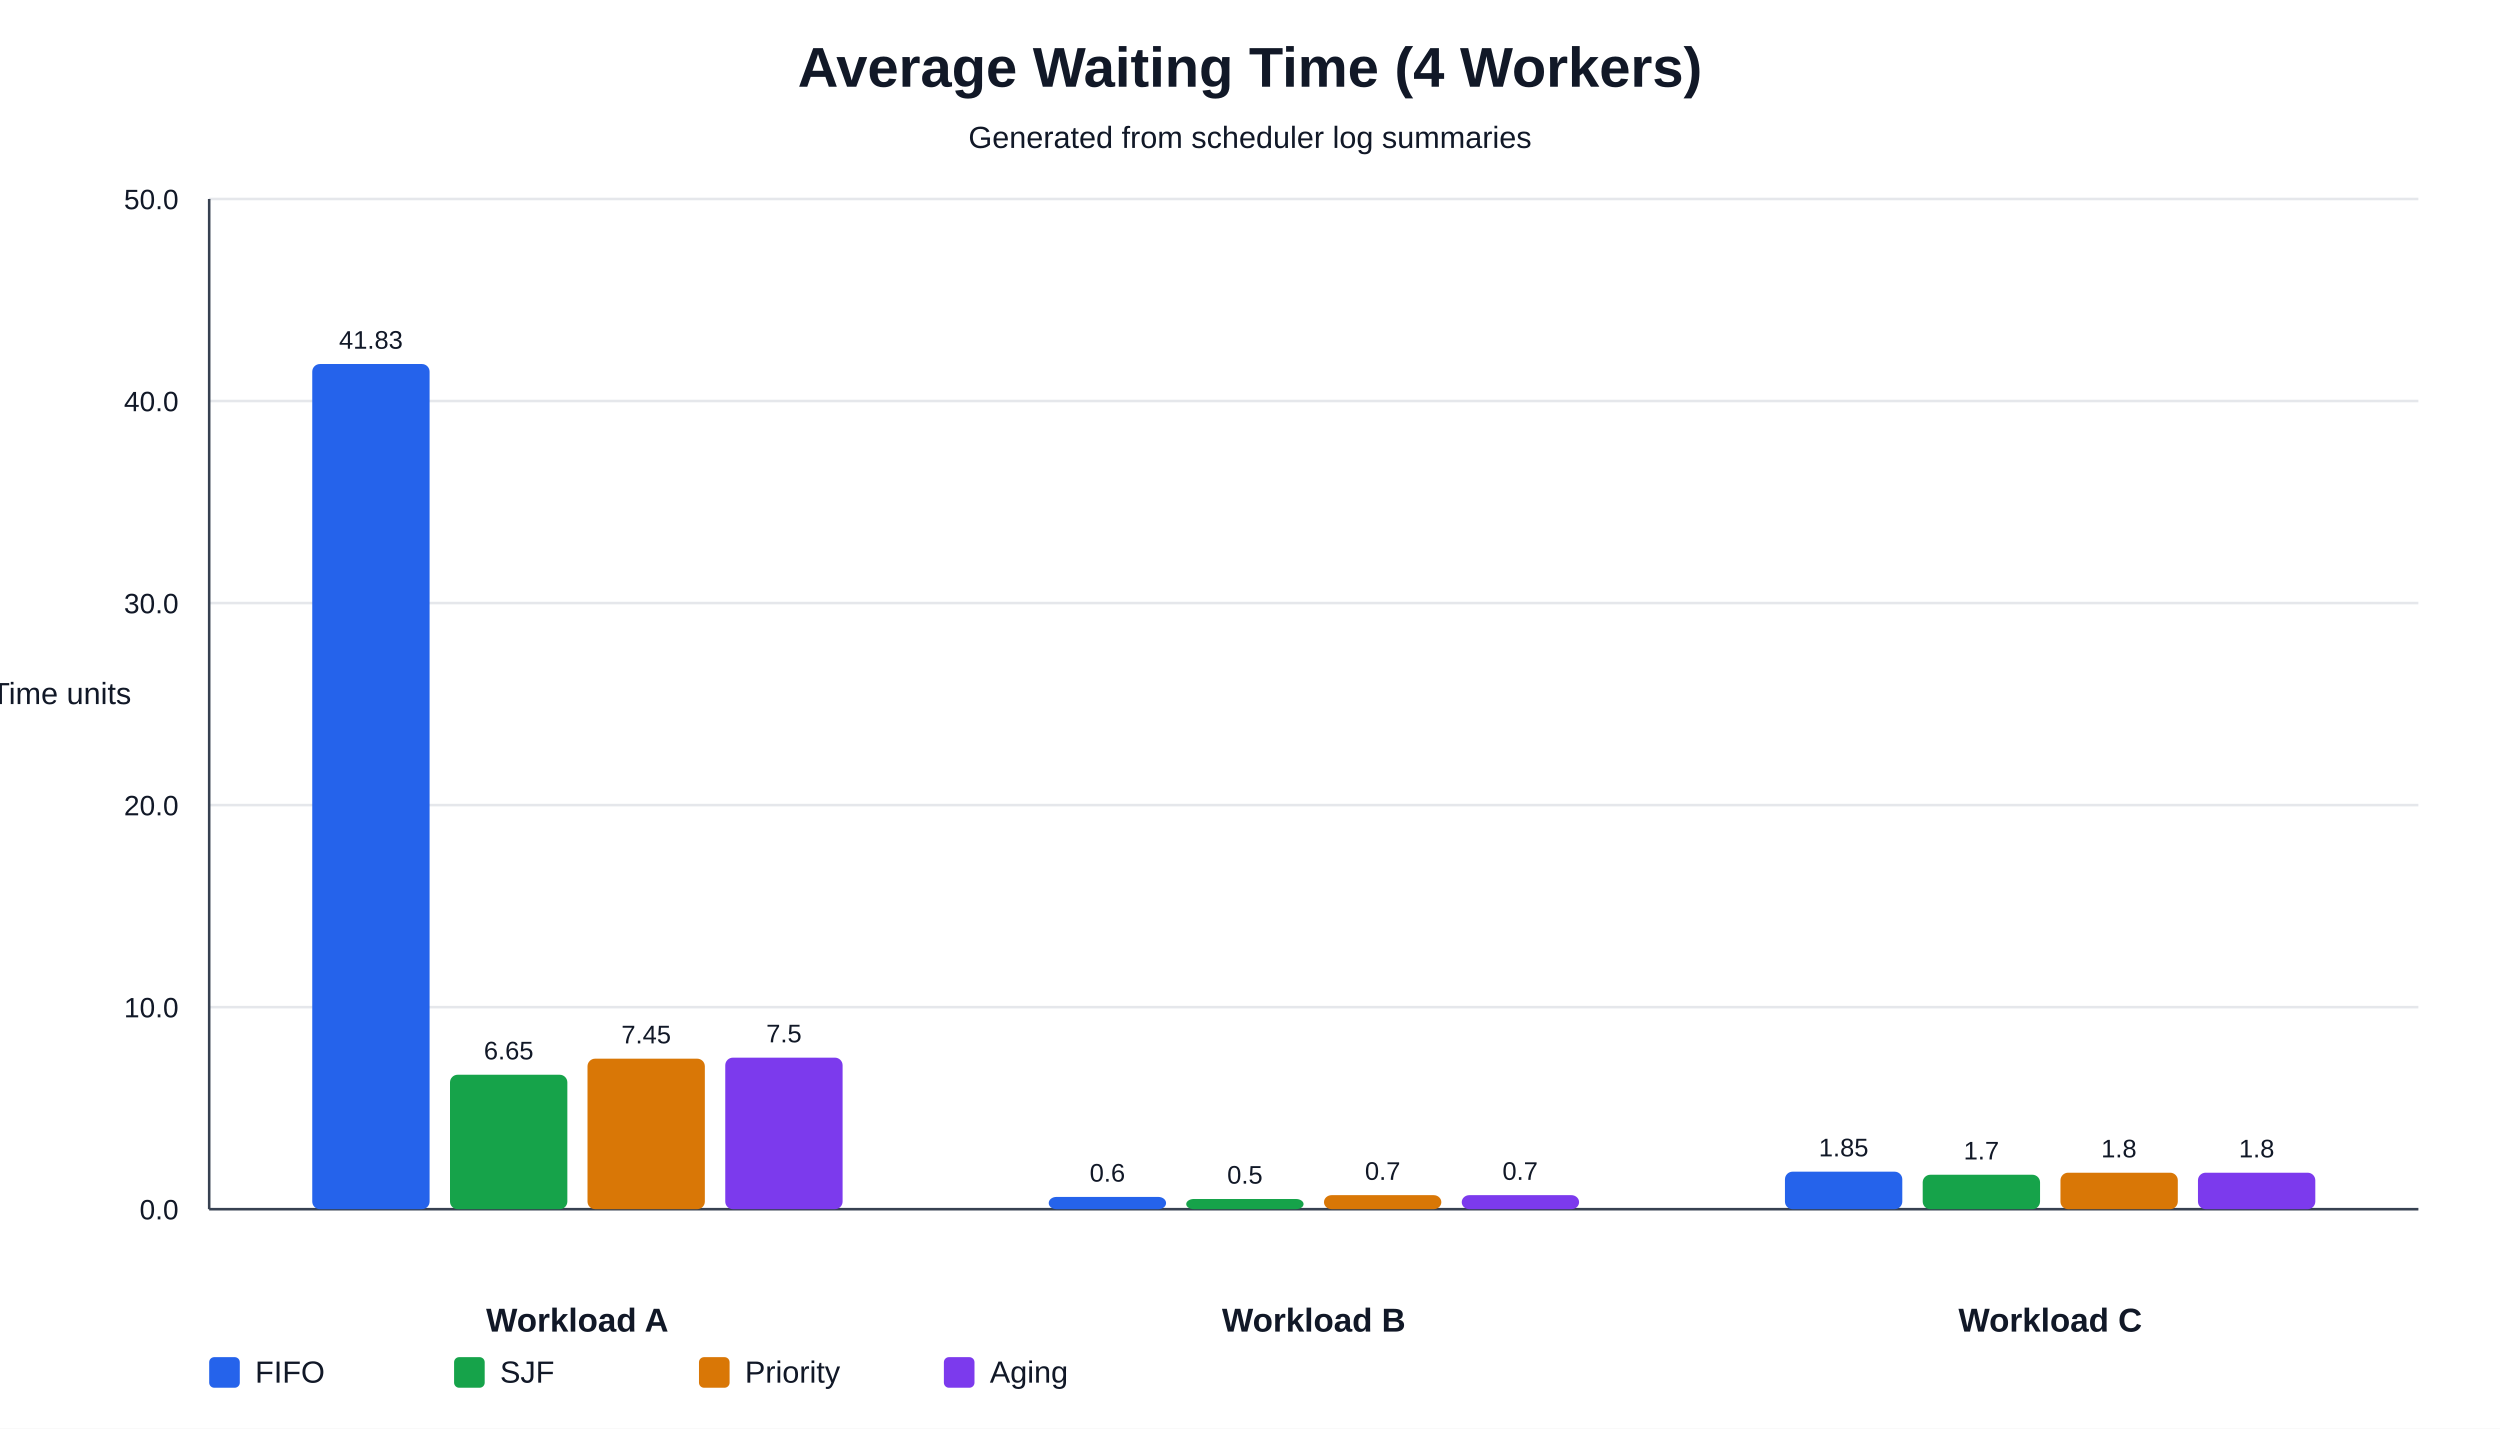
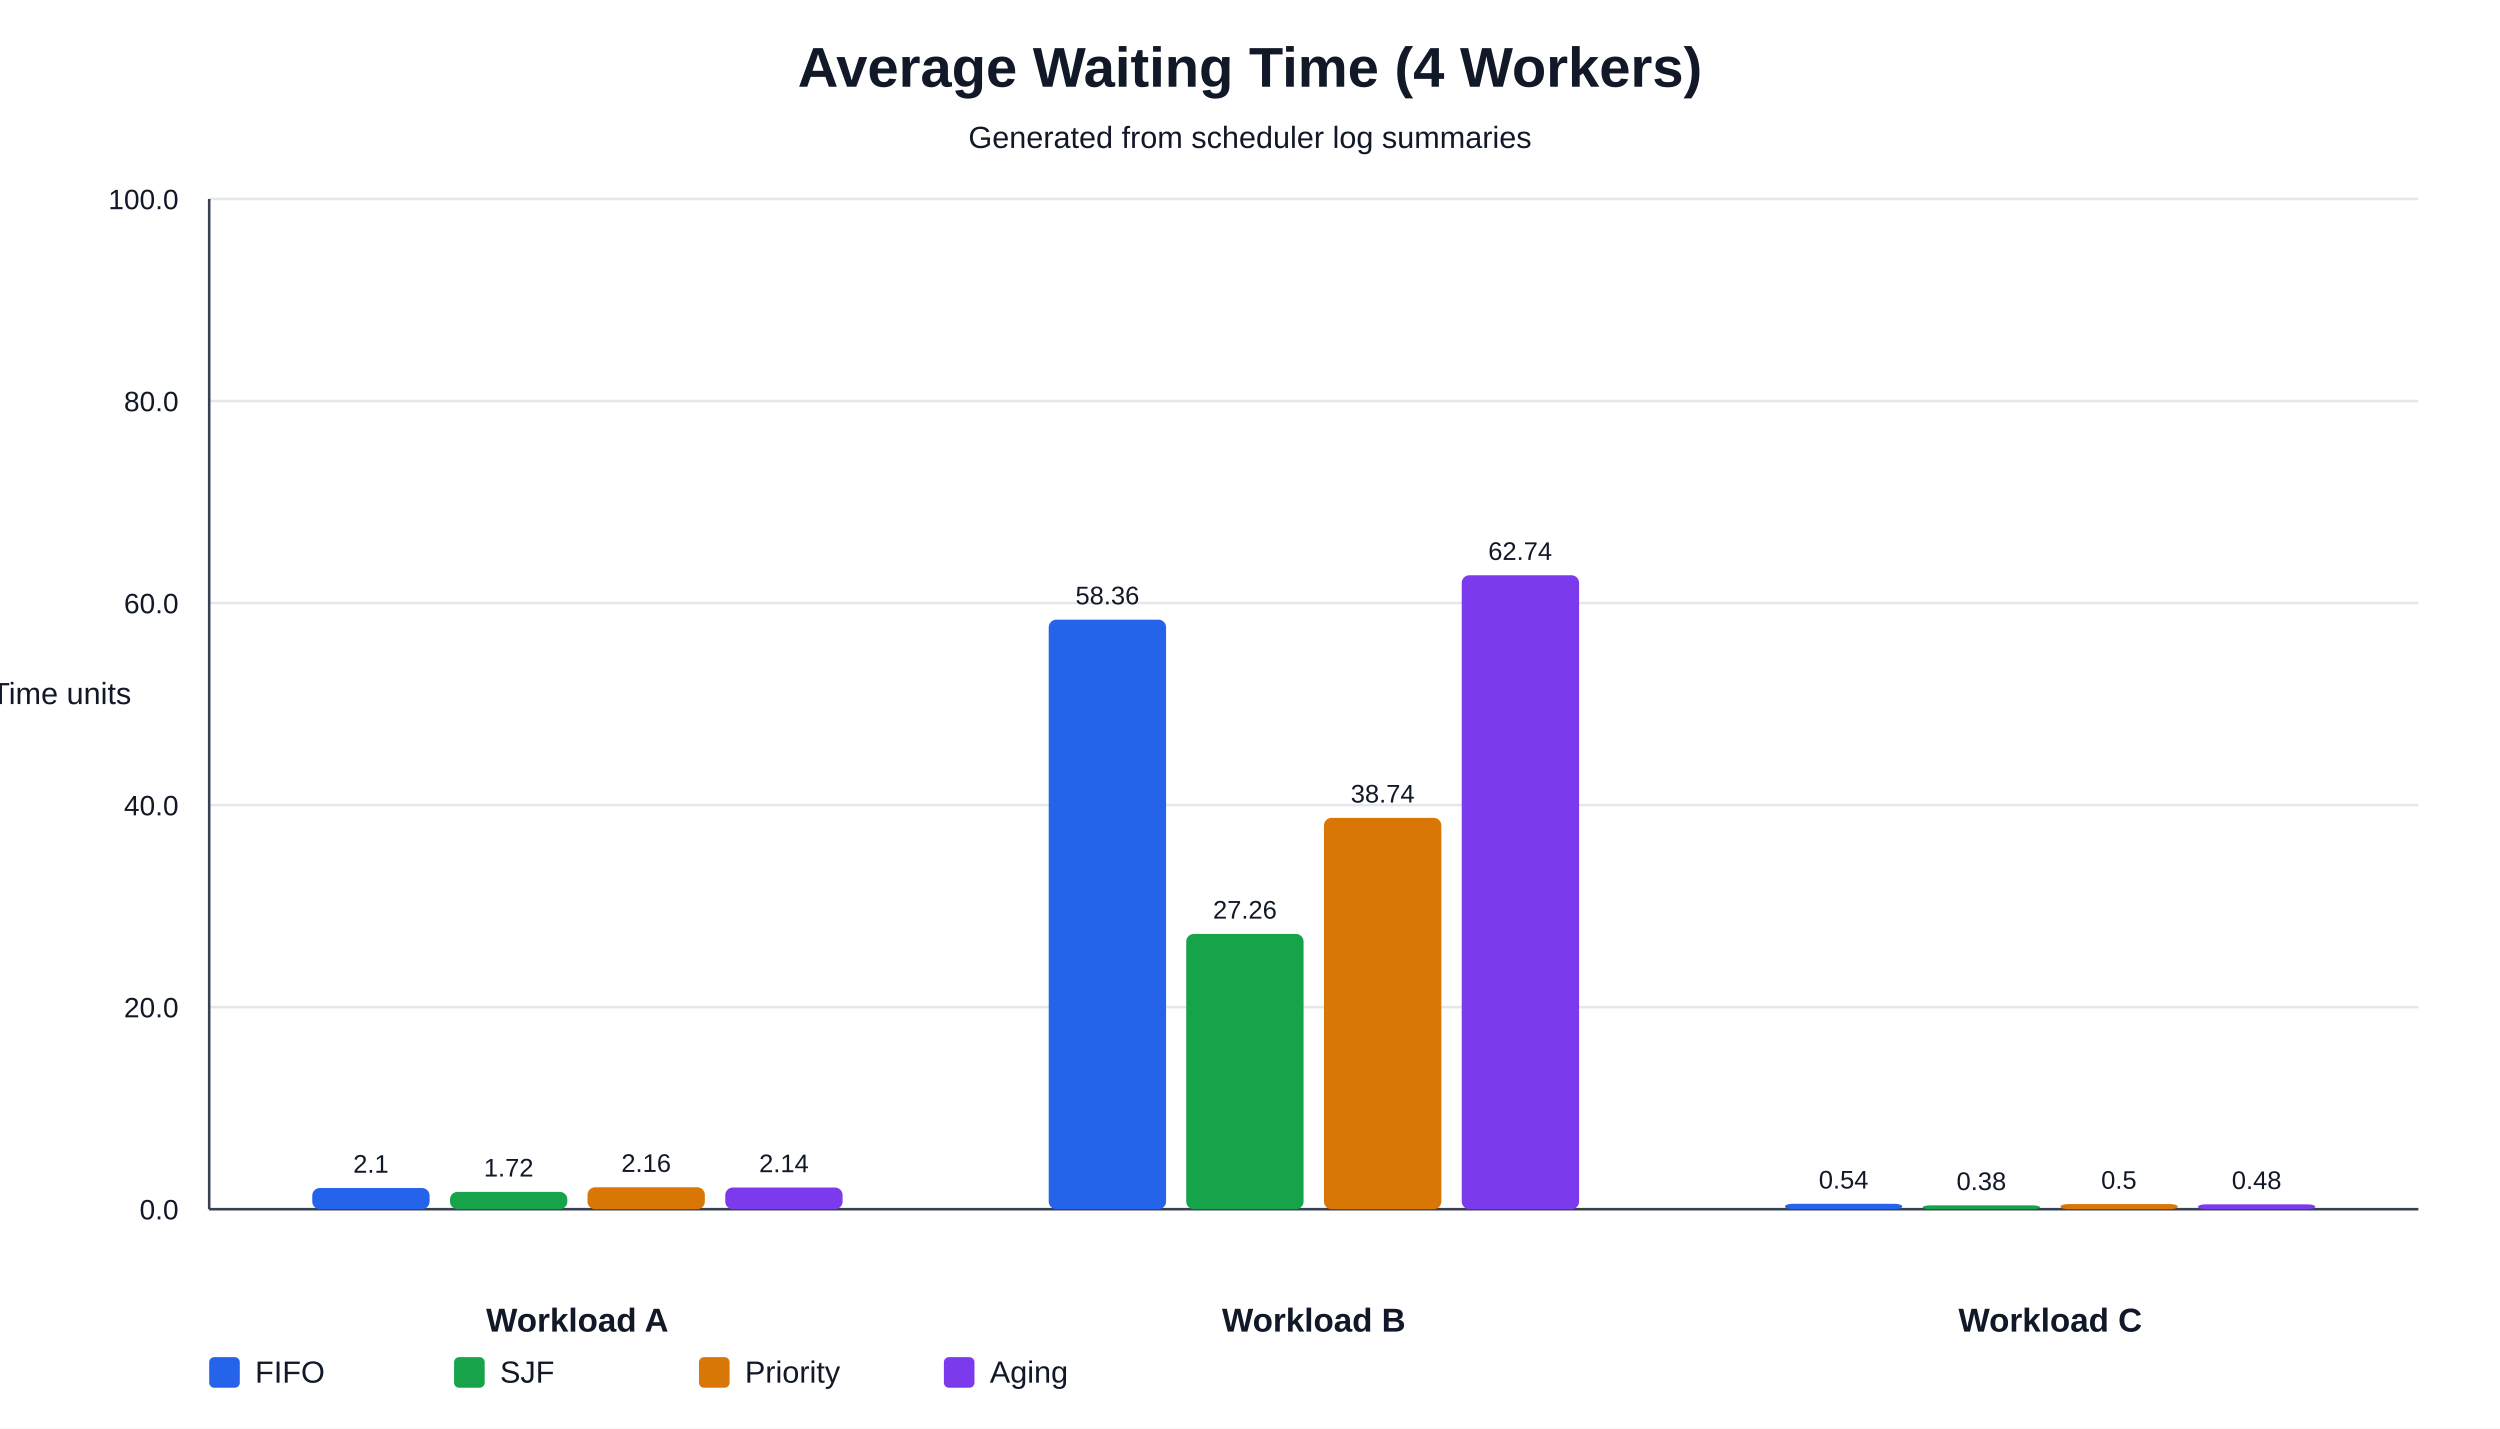
<svg xmlns="http://www.w3.org/2000/svg" width="980" height="560" viewBox="0 0 980 560">
  <rect width="100%" height="100%" fill="#ffffff" />
  <text x="490.0" y="34.0" font-family="Arial, sans-serif" font-size="22" font-weight="700" text-anchor="middle" fill="#111827">Average Waiting Time (4 Workers)</text>
  <text x="490.0" y="58.0" font-family="Arial, sans-serif" font-size="12" font-weight="400" text-anchor="middle" fill="#111827">Generated from scheduler log summaries</text>
  <line x1="82" y1="474.0" x2="948" y2="474.0" stroke="#e5e7eb" />
  <text x="70.0" y="478.0" font-family="Arial, sans-serif" font-size="11" font-weight="400" text-anchor="end" fill="#111827">0.0</text>
  <line x1="82" y1="394.8" x2="948" y2="394.8" stroke="#e5e7eb" />
-   <text x="70.0" y="398.8" font-family="Arial, sans-serif" font-size="11" font-weight="400" text-anchor="end" fill="#111827">10.0</text>
+   <text x="70.0" y="398.8" font-family="Arial, sans-serif" font-size="11" font-weight="400" text-anchor="end" fill="#111827">20.0</text>
  <line x1="82" y1="315.6" x2="948" y2="315.6" stroke="#e5e7eb" />
-   <text x="70.0" y="319.6" font-family="Arial, sans-serif" font-size="11" font-weight="400" text-anchor="end" fill="#111827">20.0</text>
+   <text x="70.0" y="319.6" font-family="Arial, sans-serif" font-size="11" font-weight="400" text-anchor="end" fill="#111827">40.0</text>
  <line x1="82" y1="236.4" x2="948" y2="236.4" stroke="#e5e7eb" />
-   <text x="70.0" y="240.4" font-family="Arial, sans-serif" font-size="11" font-weight="400" text-anchor="end" fill="#111827">30.0</text>
+   <text x="70.0" y="240.4" font-family="Arial, sans-serif" font-size="11" font-weight="400" text-anchor="end" fill="#111827">60.0</text>
  <line x1="82" y1="157.2" x2="948" y2="157.2" stroke="#e5e7eb" />
-   <text x="70.0" y="161.2" font-family="Arial, sans-serif" font-size="11" font-weight="400" text-anchor="end" fill="#111827">40.0</text>
+   <text x="70.0" y="161.2" font-family="Arial, sans-serif" font-size="11" font-weight="400" text-anchor="end" fill="#111827">80.0</text>
  <line x1="82" y1="78.0" x2="948" y2="78.0" stroke="#e5e7eb" />
-   <text x="70.0" y="82.0" font-family="Arial, sans-serif" font-size="11" font-weight="400" text-anchor="end" fill="#111827">50.0</text>
+   <text x="70.0" y="82.0" font-family="Arial, sans-serif" font-size="11" font-weight="400" text-anchor="end" fill="#111827">100.0</text>
  <line x1="82" y1="78" x2="82" y2="474" stroke="#374151" />
  <line x1="82" y1="474" x2="948" y2="474" stroke="#374151" />
  <text x="24.0" y="276.0" font-family="Arial, sans-serif" font-size="12" font-weight="400" text-anchor="middle" fill="#111827">Time units</text>
  <text x="226.3" y="522.0" font-family="Arial, sans-serif" font-size="13" font-weight="700" text-anchor="middle" fill="#111827">Workload A</text>
-   <rect x="122.4" y="142.7" width="46.0" height="331.3" fill="#2563eb" rx="3" />
-   <text x="145.4" y="136.7" font-family="Arial, sans-serif" font-size="10" font-weight="400" text-anchor="middle" fill="#111827">41.83</text>
-   <rect x="176.4" y="421.3" width="46.0" height="52.7" fill="#16a34a" rx="3" />
-   <text x="199.4" y="415.3" font-family="Arial, sans-serif" font-size="10" font-weight="400" text-anchor="middle" fill="#111827">6.65</text>
-   <rect x="230.3" y="415.0" width="46.0" height="59.0" fill="#d97706" rx="3" />
-   <text x="253.3" y="409.0" font-family="Arial, sans-serif" font-size="10" font-weight="400" text-anchor="middle" fill="#111827">7.45</text>
-   <rect x="284.3" y="414.6" width="46.0" height="59.4" fill="#7c3aed" rx="3" />
-   <text x="307.3" y="408.6" font-family="Arial, sans-serif" font-size="10" font-weight="400" text-anchor="middle" fill="#111827">7.5</text>
+   <rect x="122.4" y="465.7" width="46.0" height="8.3" fill="#2563eb" rx="3" />
+   <text x="145.4" y="459.7" font-family="Arial, sans-serif" font-size="10" font-weight="400" text-anchor="middle" fill="#111827">2.1</text>
+   <rect x="176.4" y="467.2" width="46.0" height="6.8" fill="#16a34a" rx="3" />
+   <text x="199.4" y="461.2" font-family="Arial, sans-serif" font-size="10" font-weight="400" text-anchor="middle" fill="#111827">1.72</text>
+   <rect x="230.3" y="465.4" width="46.0" height="8.6" fill="#d97706" rx="3" />
+   <text x="253.3" y="459.4" font-family="Arial, sans-serif" font-size="10" font-weight="400" text-anchor="middle" fill="#111827">2.16</text>
+   <rect x="284.3" y="465.5" width="46.0" height="8.5" fill="#7c3aed" rx="3" />
+   <text x="307.3" y="459.5" font-family="Arial, sans-serif" font-size="10" font-weight="400" text-anchor="middle" fill="#111827">2.14</text>
  <text x="515.0" y="522.0" font-family="Arial, sans-serif" font-size="13" font-weight="700" text-anchor="middle" fill="#111827">Workload B</text>
-   <rect x="411.1" y="469.2" width="46.0" height="4.8" fill="#2563eb" rx="3" />
-   <text x="434.1" y="463.2" font-family="Arial, sans-serif" font-size="10" font-weight="400" text-anchor="middle" fill="#111827">0.6</text>
-   <rect x="465.0" y="470.0" width="46.0" height="4.0" fill="#16a34a" rx="3" />
-   <text x="488.0" y="464.0" font-family="Arial, sans-serif" font-size="10" font-weight="400" text-anchor="middle" fill="#111827">0.5</text>
-   <rect x="519.0" y="468.5" width="46.0" height="5.5" fill="#d97706" rx="3" />
-   <text x="542.0" y="462.5" font-family="Arial, sans-serif" font-size="10" font-weight="400" text-anchor="middle" fill="#111827">0.7</text>
-   <rect x="573.0" y="468.5" width="46.0" height="5.5" fill="#7c3aed" rx="3" />
-   <text x="595.9" y="462.5" font-family="Arial, sans-serif" font-size="10" font-weight="400" text-anchor="middle" fill="#111827">0.7</text>
+   <rect x="411.1" y="242.9" width="46.0" height="231.1" fill="#2563eb" rx="3" />
+   <text x="434.1" y="236.9" font-family="Arial, sans-serif" font-size="10" font-weight="400" text-anchor="middle" fill="#111827">58.36</text>
+   <rect x="465.0" y="366.1" width="46.0" height="107.9" fill="#16a34a" rx="3" />
+   <text x="488.0" y="360.1" font-family="Arial, sans-serif" font-size="10" font-weight="400" text-anchor="middle" fill="#111827">27.26</text>
+   <rect x="519.0" y="320.6" width="46.0" height="153.4" fill="#d97706" rx="3" />
+   <text x="542.0" y="314.6" font-family="Arial, sans-serif" font-size="10" font-weight="400" text-anchor="middle" fill="#111827">38.74</text>
+   <rect x="573.0" y="225.5" width="46.0" height="248.5" fill="#7c3aed" rx="3" />
+   <text x="595.9" y="219.5" font-family="Arial, sans-serif" font-size="10" font-weight="400" text-anchor="middle" fill="#111827">62.74</text>
  <text x="803.7" y="522.0" font-family="Arial, sans-serif" font-size="13" font-weight="700" text-anchor="middle" fill="#111827">Workload C</text>
-   <rect x="699.7" y="459.3" width="46.0" height="14.7" fill="#2563eb" rx="3" />
-   <text x="722.7" y="453.3" font-family="Arial, sans-serif" font-size="10" font-weight="400" text-anchor="middle" fill="#111827">1.85</text>
-   <rect x="753.7" y="460.5" width="46.0" height="13.5" fill="#16a34a" rx="3" />
-   <text x="776.7" y="454.5" font-family="Arial, sans-serif" font-size="10" font-weight="400" text-anchor="middle" fill="#111827">1.7</text>
-   <rect x="807.7" y="459.7" width="46.0" height="14.3" fill="#d97706" rx="3" />
-   <text x="830.6" y="453.7" font-family="Arial, sans-serif" font-size="10" font-weight="400" text-anchor="middle" fill="#111827">1.8</text>
-   <rect x="861.6" y="459.7" width="46.0" height="14.3" fill="#7c3aed" rx="3" />
-   <text x="884.6" y="453.7" font-family="Arial, sans-serif" font-size="10" font-weight="400" text-anchor="middle" fill="#111827">1.8</text>
+   <rect x="699.7" y="471.9" width="46.0" height="2.1" fill="#2563eb" rx="3" />
+   <text x="722.7" y="465.9" font-family="Arial, sans-serif" font-size="10" font-weight="400" text-anchor="middle" fill="#111827">0.54</text>
+   <rect x="753.7" y="472.5" width="46.0" height="1.5" fill="#16a34a" rx="3" />
+   <text x="776.7" y="466.5" font-family="Arial, sans-serif" font-size="10" font-weight="400" text-anchor="middle" fill="#111827">0.38</text>
+   <rect x="807.7" y="472.0" width="46.0" height="2.0" fill="#d97706" rx="3" />
+   <text x="830.6" y="466.0" font-family="Arial, sans-serif" font-size="10" font-weight="400" text-anchor="middle" fill="#111827">0.5</text>
+   <rect x="861.6" y="472.1" width="46.0" height="1.9" fill="#7c3aed" rx="3" />
+   <text x="884.6" y="466.1" font-family="Arial, sans-serif" font-size="10" font-weight="400" text-anchor="middle" fill="#111827">0.48</text>
  <rect x="82" y="532" width="12" height="12" fill="#2563eb" rx="2" />
  <text x="100.0" y="542.0" font-family="Arial, sans-serif" font-size="12" font-weight="400" text-anchor="start" fill="#111827">FIFO</text>
  <rect x="178" y="532" width="12" height="12" fill="#16a34a" rx="2" />
  <text x="196.0" y="542.0" font-family="Arial, sans-serif" font-size="12" font-weight="400" text-anchor="start" fill="#111827">SJF</text>
  <rect x="274" y="532" width="12" height="12" fill="#d97706" rx="2" />
  <text x="292.0" y="542.0" font-family="Arial, sans-serif" font-size="12" font-weight="400" text-anchor="start" fill="#111827">Priority</text>
  <rect x="370" y="532" width="12" height="12" fill="#7c3aed" rx="2" />
  <text x="388.0" y="542.0" font-family="Arial, sans-serif" font-size="12" font-weight="400" text-anchor="start" fill="#111827">Aging</text>
</svg>
